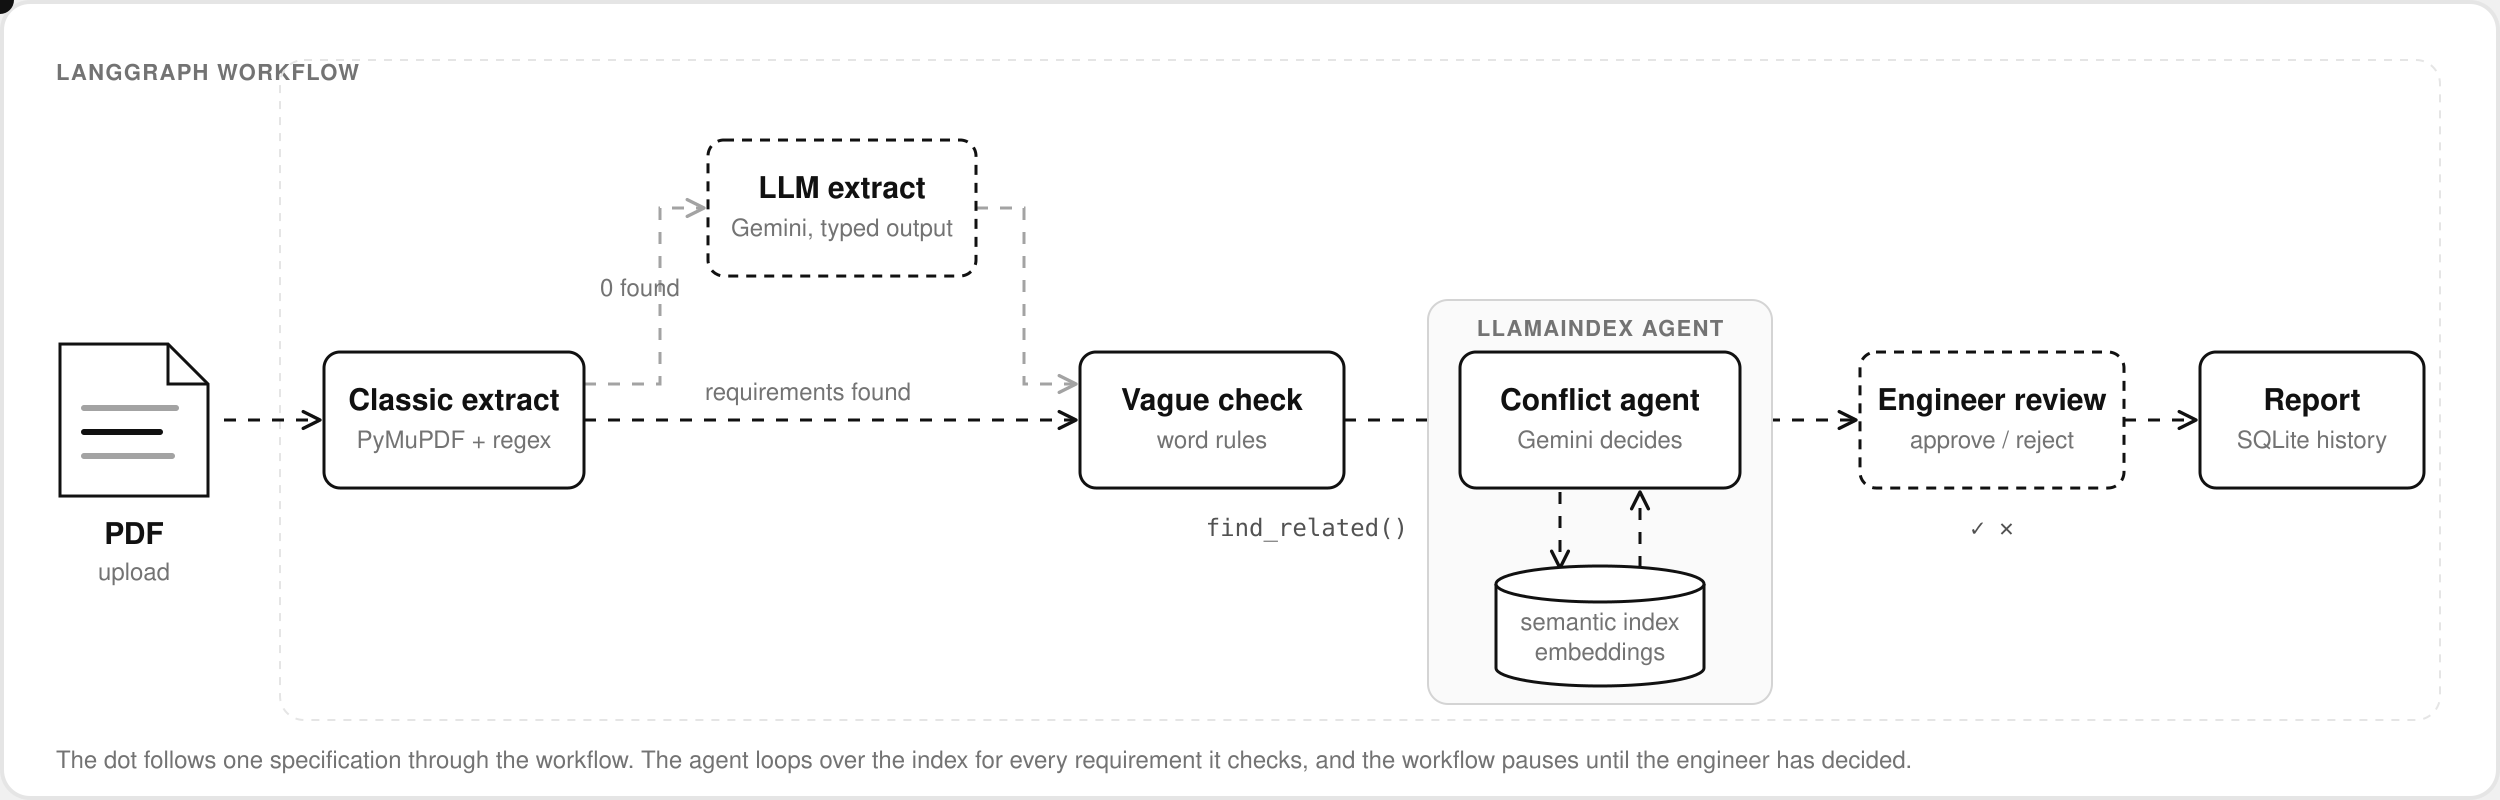
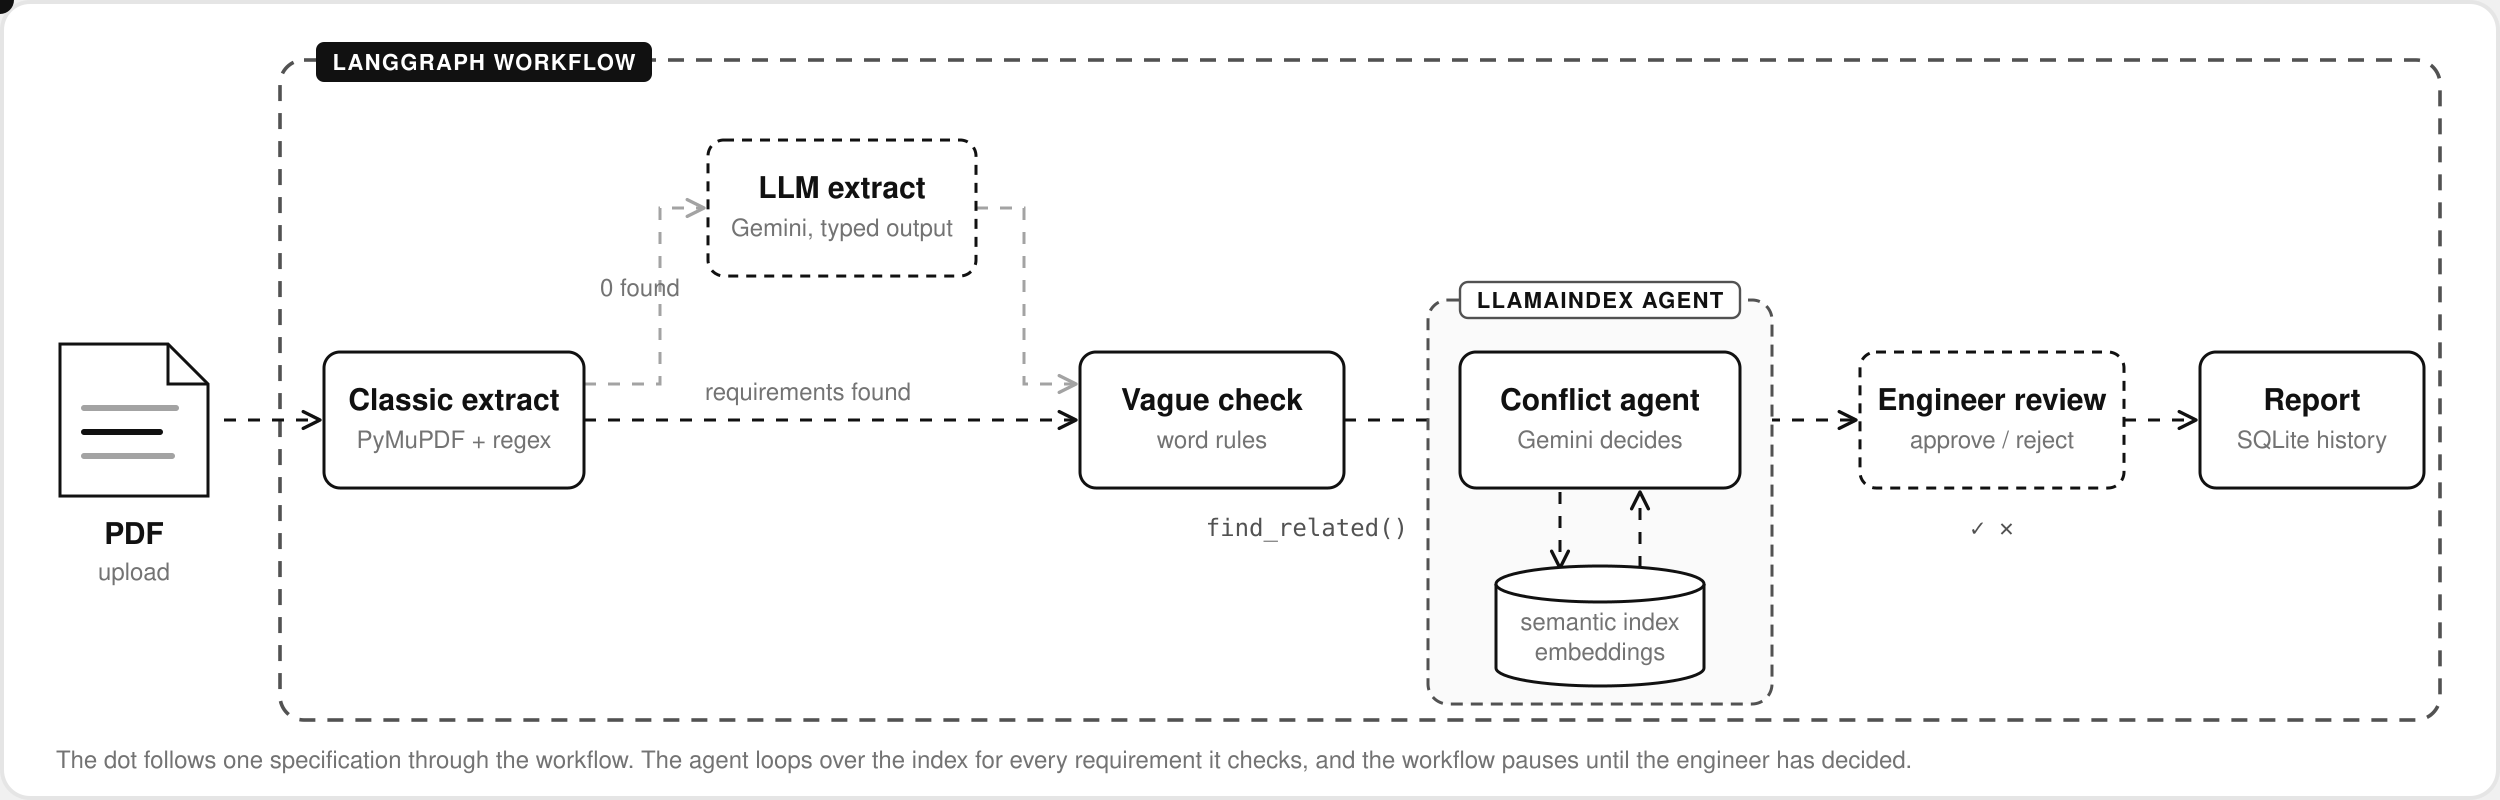
<svg xmlns="http://www.w3.org/2000/svg" width="1250" height="400" viewBox="0 0 1250 400" role="img" aria-label="ReqLens workflow: a PDF is read, requirements are extracted, checked for vague wording and conflicts by a LlamaIndex agent, reviewed by an engineer and stored">
  <style>
    .t { font: 600 15px Helvetica, Arial, sans-serif; fill: #111111; }
    .s { font: 12px Helvetica, Arial, sans-serif; fill: #737373; }
    .l { font: 600 11px Helvetica, Arial, sans-serif; fill: #737373; letter-spacing: 0.06em; }
    .m { font: 12px Menlo, Consolas, monospace; fill: #525252; }
    .box { fill: #FFFFFF; stroke: #111111; stroke-width: 1.5; }
    .edge { fill: none; stroke: #111111; stroke-width: 1.5; }
    .flow { stroke-dasharray: 6 6; animation: dash 0.9s linear infinite; }
    .soft { stroke: #A3A3A3; }
    @keyframes dash { to { stroke-dashoffset: -12; } }
  </style>
  <defs>
    <marker id="arrow" viewBox="0 0 10 10" refX="9" refY="5" markerWidth="7" markerHeight="7" orient="auto-start-reverse">
      <path d="M1 1 L9 5 L1 9" fill="none" stroke="#111111" stroke-width="1.6" stroke-linecap="round" stroke-linejoin="round" />
    </marker>
    <marker id="arrow-soft" viewBox="0 0 10 10" refX="9" refY="5" markerWidth="7" markerHeight="7" orient="auto-start-reverse">
      <path d="M1 1 L9 5 L1 9" fill="none" stroke="#A3A3A3" stroke-width="1.6" stroke-linecap="round" stroke-linejoin="round" />
    </marker>
  </defs>
  <rect x="1" y="1" width="1248" height="398" rx="14" fill="#FFFFFF" stroke="#E5E5E5" stroke-width="2" />
-   <text x="28" y="40" class="l">LANGGRAPH WORKFLOW</text>
-   <rect x="140" y="30" width="1080" height="330" rx="12" fill="none" stroke="#E5E5E5" stroke-dasharray="4 4" />
+   <rect x="140" y="30" width="1080" height="330" rx="12" fill="none" stroke="#525252" stroke-width="1.8" stroke-dasharray="8 6" />
+   <rect x="158" y="21" width="168" height="20" rx="4" fill="#111111" />
+   <text x="242" y="35" class="l" text-anchor="middle" fill="#FFFFFF" style="fill:#FFFFFF">LANGGRAPH WORKFLOW</text>
  <line x1="112" y1="210" x2="160" y2="210" class="edge flow" marker-end="url(#arrow)" />
  <line x1="292" y1="210" x2="538" y2="210" class="edge flow" marker-end="url(#arrow)" />
  <text x="404" y="200" class="s" text-anchor="middle">requirements found</text>
  <path d="M292 192 L330 192 L330 104 L352 104" class="edge soft flow" marker-end="url(#arrow-soft)" />
  <text x="300" y="148" class="s">0 found</text>
  <path d="M488 104 L512 104 L512 192 L538 192" class="edge soft flow" marker-end="url(#arrow-soft)" />
  <line x1="672" y1="210" x2="728" y2="210" class="edge flow" marker-end="url(#arrow)" />
  <line x1="872" y1="210" x2="928" y2="210" class="edge flow" marker-end="url(#arrow)" />
  <line x1="1062" y1="210" x2="1098" y2="210" class="edge flow" marker-end="url(#arrow)" />
  <g>
    <path d="M30 172 L84 172 L104 192 L104 248 L30 248 Z" class="box" />
    <path d="M84 172 L84 192 L104 192" fill="none" stroke="#111111" stroke-width="1.5" />
    <line x1="42" y1="204" x2="88" y2="204" stroke="#A3A3A3" stroke-width="3" stroke-linecap="round" />
    <line x1="42" y1="216" x2="80" y2="216" stroke="#111111" stroke-width="3" stroke-linecap="round" />
    <line x1="42" y1="228" x2="86" y2="228" stroke="#A3A3A3" stroke-width="3" stroke-linecap="round" />
    <text x="67" y="272" class="t" text-anchor="middle">PDF</text>
    <text x="67" y="290" class="s" text-anchor="middle">upload</text>
  </g>
  <g>
    <rect x="162" y="176" width="130" height="68" rx="8" class="box">
      <animate attributeName="stroke-width" dur="9s" repeatCount="indefinite" values="1.5;1.5;4;4;1.5;1.5" keyTimes="0;0.05;0.07;0.15;0.17;1" />
    </rect>
    <text x="227" y="205" class="t" text-anchor="middle">Classic extract</text>
    <text x="227" y="224" class="s" text-anchor="middle">PyMuPDF + regex</text>
  </g>
  <g>
    <rect x="354" y="70" width="134" height="68" rx="8" class="box" stroke-dasharray="5 4" />
    <text x="421" y="99" class="t" text-anchor="middle">LLM extract</text>
    <text x="421" y="118" class="s" text-anchor="middle">Gemini, typed output</text>
  </g>
  <g>
    <rect x="540" y="176" width="132" height="68" rx="8" class="box">
      <animate attributeName="stroke-width" dur="9s" repeatCount="indefinite" values="1.5;1.5;4;4;1.5;1.5" keyTimes="0;0.35;0.37;0.45;0.47;1" />
    </rect>
    <text x="606" y="205" class="t" text-anchor="middle">Vague check</text>
    <text x="606" y="224" class="s" text-anchor="middle">word rules</text>
  </g>
-   <rect x="714" y="150" width="172" height="202" rx="10" fill="#FAFAFA" stroke="#D4D4D4" />
-   <text x="800" y="168" class="l" text-anchor="middle">LLAMAINDEX AGENT</text>
+   <rect x="714" y="150" width="172" height="202" rx="10" fill="#FAFAFA" stroke="#525252" stroke-width="1.5" stroke-dasharray="6 4" />
+   <rect x="730" y="141" width="140" height="18" rx="4" fill="#FFFFFF" stroke="#525252" stroke-width="1.2" />
+   <text x="800" y="154" class="l" text-anchor="middle" style="fill:#111111">LLAMAINDEX AGENT</text>
  <g>
    <rect x="730" y="176" width="140" height="68" rx="8" class="box">
      <animate attributeName="stroke-width" dur="9s" repeatCount="indefinite" values="1.5;1.5;4;4;1.5;1.5" keyTimes="0;0.51;0.53;0.69;0.71;1" />
    </rect>
    <text x="800" y="205" class="t" text-anchor="middle">Conflict agent</text>
    <text x="800" y="224" class="s" text-anchor="middle">Gemini decides</text>
  </g>
  <line x1="780" y1="246" x2="780" y2="284" class="edge flow" marker-end="url(#arrow)" />
  <line x1="820" y1="284" x2="820" y2="246" class="edge flow" marker-end="url(#arrow)" />
  <circle r="4" fill="#111111">
    <animateMotion dur="1.6s" repeatCount="indefinite" path="M780 248 L780 282 L820 282 L820 248 Z" />
  </circle>
  <g>
    <path d="M748 292 L748 334 A52 9 0 0 0 852 334 L852 292" class="box" />
    <ellipse cx="800" cy="292" rx="52" ry="9" class="box" />
    <text x="800" y="315" class="s" text-anchor="middle">semantic index</text>
    <text x="800" y="330" class="s" text-anchor="middle">embeddings</text>
  </g>
  <text x="704" y="268" class="m" text-anchor="end">find_related()</text>
  <g>
    <rect x="930" y="176" width="132" height="68" rx="8" class="box" stroke-dasharray="5 4">
      <animate attributeName="stroke-width" dur="9s" repeatCount="indefinite" values="1.5;1.5;4;4;1.5;1.5" keyTimes="0;0.75;0.77;0.89;0.91;1" />
    </rect>
    <text x="996" y="205" class="t" text-anchor="middle">Engineer review</text>
    <text x="996" y="224" class="s" text-anchor="middle">approve / reject</text>
  </g>
  <text x="996" y="268" class="m" text-anchor="middle">✓  ✕</text>
  <g>
    <rect x="1100" y="176" width="112" height="68" rx="8" class="box">
      <animate attributeName="stroke-width" dur="9s" repeatCount="indefinite" values="1.5;1.5;4;4" keyTimes="0;0.95;0.97;1" />
    </rect>
    <text x="1156" y="205" class="t" text-anchor="middle">Report</text>
    <text x="1156" y="224" class="s" text-anchor="middle">SQLite history</text>
  </g>
  <circle r="7" fill="#111111">
    <animateMotion dur="9s" repeatCount="indefinite" keyPoints="0;0.088;0.088;0.456;0.456;0.640;0.640;0.835;0.835;1;1" keyTimes="0;0.06;0.16;0.36;0.46;0.52;0.70;0.76;0.90;0.96;1" calcMode="linear" path="M67 210 L1096 210" />
  </circle>
  <text x="28" y="384" class="s">The dot follows one specification through the workflow. The agent loops over the index for every requirement it checks, and the workflow pauses until the engineer has decided.</text>
</svg>
